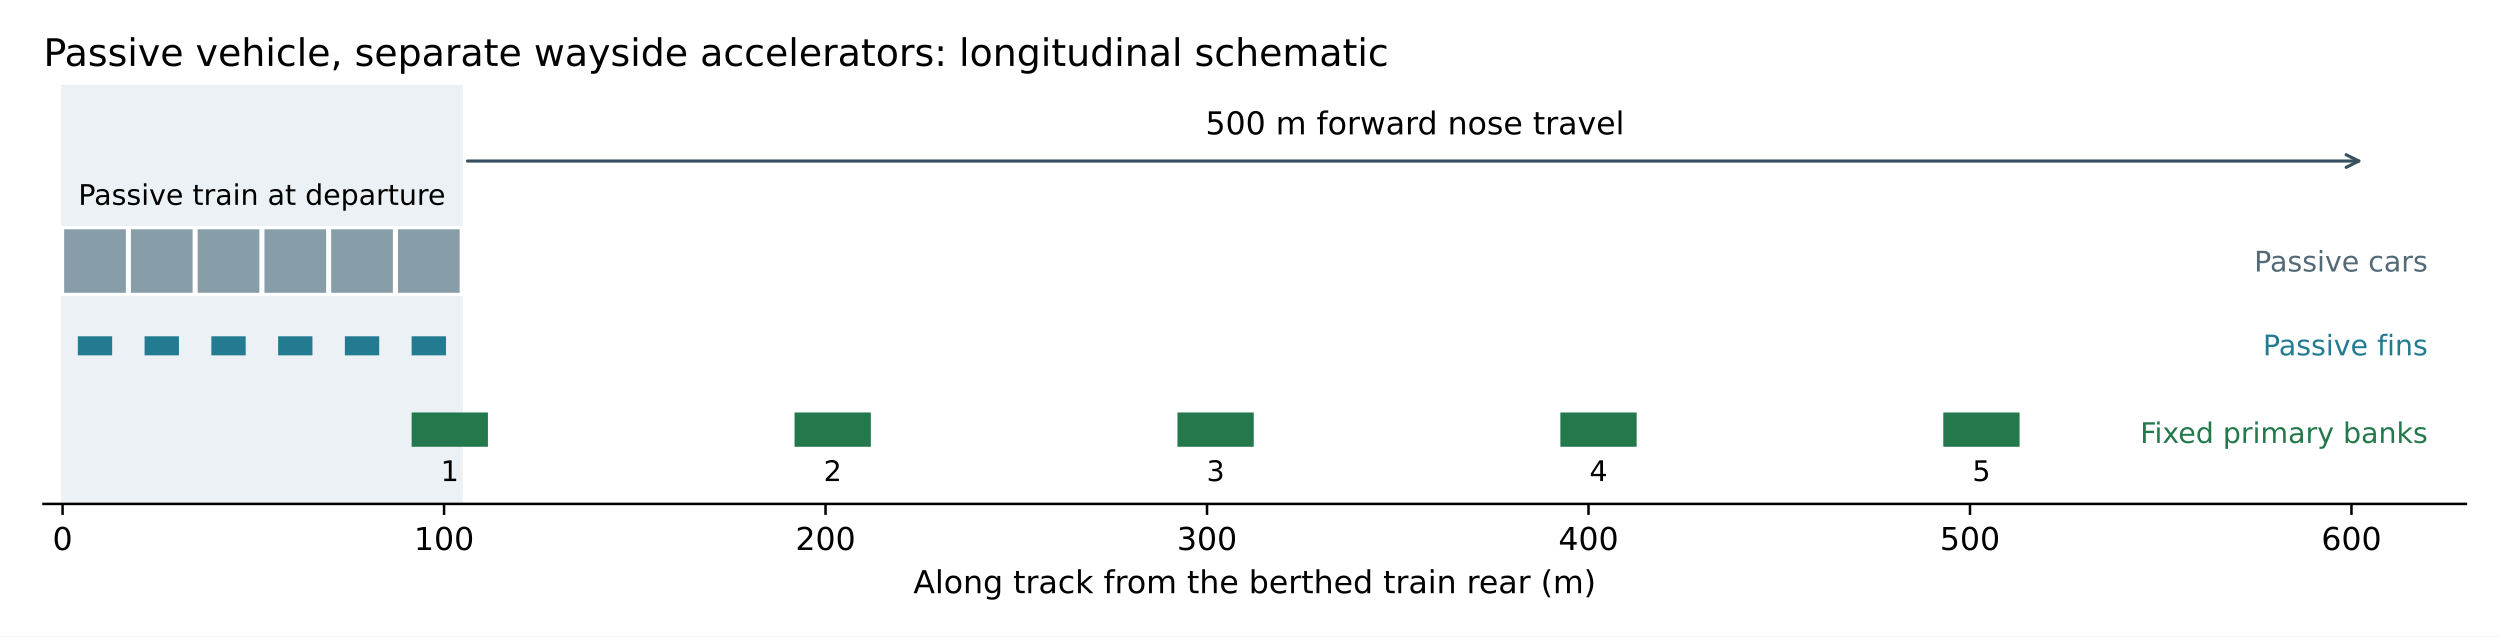
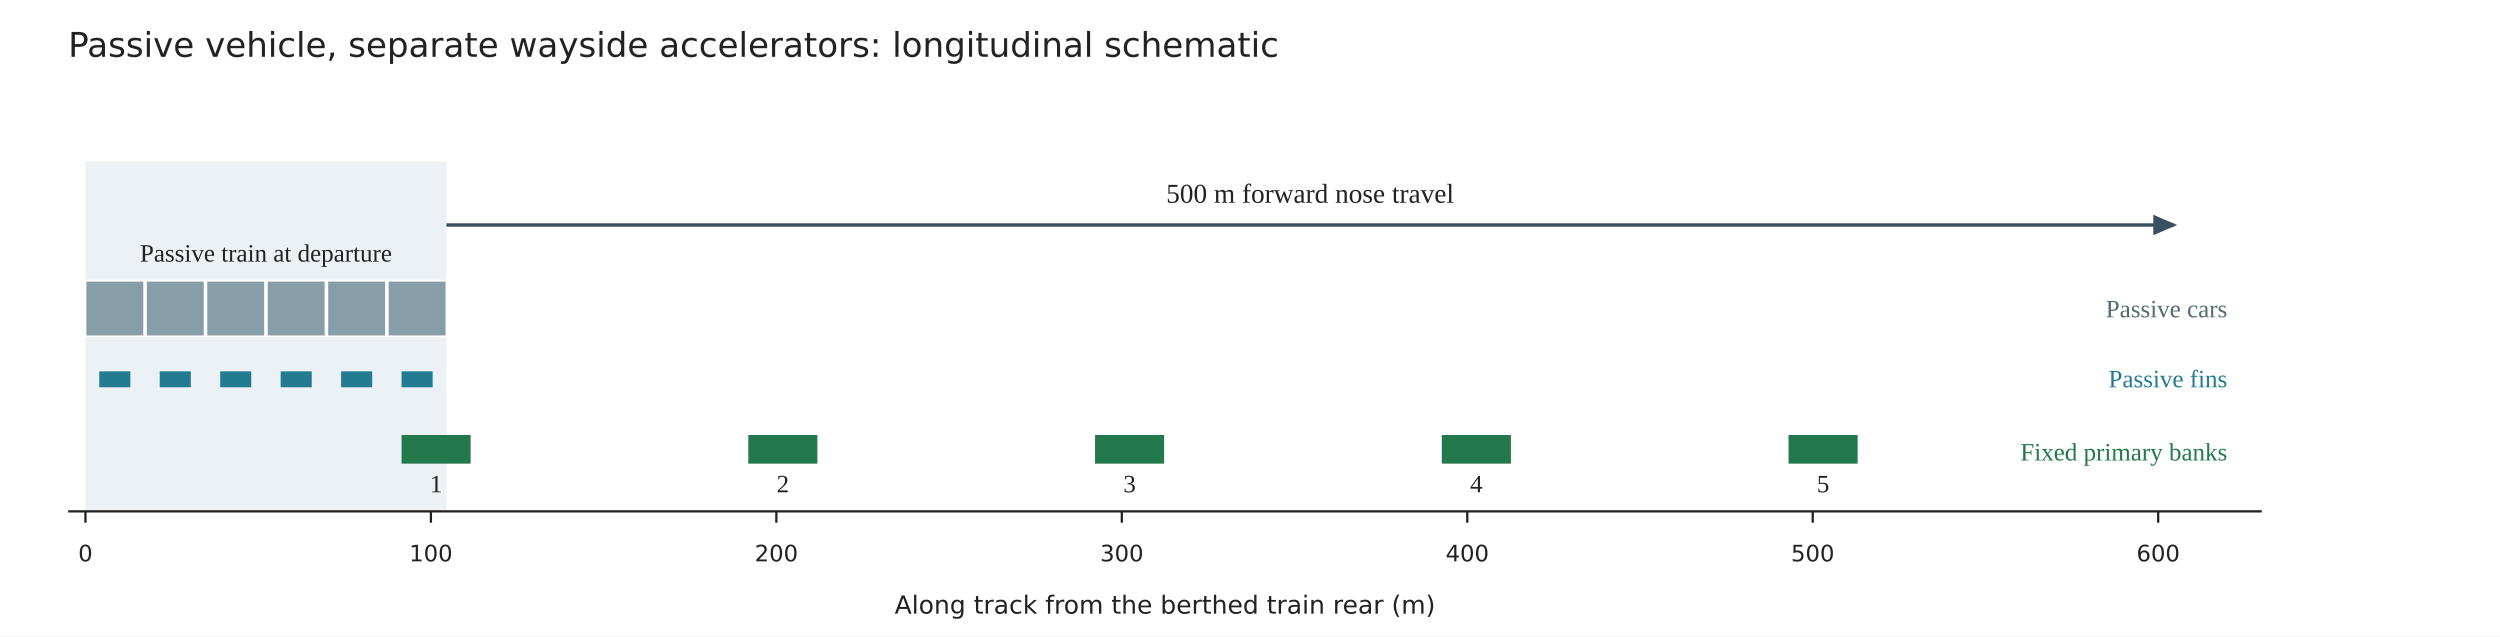
- <svg xmlns="http://www.w3.org/2000/svg" xmlns:xlink="http://www.w3.org/1999/xlink" width="792pt" height="201.6pt" viewBox="0 0 792 201.6" version="1.1">
+ <svg xmlns="http://www.w3.org/2000/svg" width="1100" height="280" viewBox="0 0 1100 280">
  <defs>
-     <style type="text/css">*{stroke-linejoin: round; stroke-linecap: butt}</style>
+     <marker id="travel-arrow" markerWidth="8" markerHeight="8" refX="6" refY="3" orient="auto">
+       <path d="M0,0 L0,6 L7,3 z" fill="#384f60" />
+     </marker>
  </defs>
-   <g id="figure_1">
-     <g id="patch_1">
-       <path d="M 0 201.6 L 792 201.6 L 792 0 L 0 0 z " style="fill: #ffffff" />
-     </g>
-     <g id="axes_1">
-       <g id="patch_2">
-         <path d="M 13.781 159.64 L 781.2 159.64 L 781.2 26.88 L 13.781 26.88 z " style="fill: #ffffff" />
-       </g>
-       <g id="patch_3">
-         <path d="M 19.824 159.64 L 146.116 159.64 L 146.116 26.88 L 19.824 26.88 z " clip-path="url(#p29d1fd58b5)" style="fill: #e6edf1; opacity: 0.8; stroke: #e6edf1; stroke-linejoin: miter" />
-       </g>
-       <g id="patch_4">
-         <path d="M 125.571 93.26 L 146.116 93.26 L 146.116 72.139 L 125.571 72.139 z " clip-path="url(#p29d1fd58b5)" style="fill: #879da7; stroke: #ffffff; stroke-linejoin: miter" />
-       </g>
-       <g id="patch_5">
-         <path d="M 130.405 112.571 L 141.282 112.571 L 141.282 106.536 L 130.405 106.536 z " clip-path="url(#p29d1fd58b5)" style="fill: #227b91" />
-       </g>
-       <g id="patch_6">
-         <path d="M 104.421 93.26 L 124.966 93.26 L 124.966 72.139 L 104.421 72.139 z " clip-path="url(#p29d1fd58b5)" style="fill: #879da7; stroke: #ffffff; stroke-linejoin: miter" />
-       </g>
-       <g id="patch_7">
-         <path d="M 109.255 112.571 L 120.132 112.571 L 120.132 106.536 L 109.255 106.536 z " clip-path="url(#p29d1fd58b5)" style="fill: #227b91" />
-       </g>
-       <g id="patch_8">
-         <path d="M 83.272 93.26 L 103.817 93.26 L 103.817 72.139 L 83.272 72.139 z " clip-path="url(#p29d1fd58b5)" style="fill: #879da7; stroke: #ffffff; stroke-linejoin: miter" />
-       </g>
-       <g id="patch_9">
-         <path d="M 88.106 112.571 L 98.983 112.571 L 98.983 106.536 L 88.106 106.536 z " clip-path="url(#p29d1fd58b5)" style="fill: #227b91" />
-       </g>
-       <g id="patch_10">
-         <path d="M 62.123 93.26 L 82.668 93.26 L 82.668 72.139 L 62.123 72.139 z " clip-path="url(#p29d1fd58b5)" style="fill: #879da7; stroke: #ffffff; stroke-linejoin: miter" />
-       </g>
-       <g id="patch_11">
-         <path d="M 66.957 112.571 L 77.834 112.571 L 77.834 106.536 L 66.957 106.536 z " clip-path="url(#p29d1fd58b5)" style="fill: #227b91" />
-       </g>
-       <g id="patch_12">
-         <path d="M 40.973 93.26 L 61.518 93.26 L 61.518 72.139 L 40.973 72.139 z " clip-path="url(#p29d1fd58b5)" style="fill: #879da7; stroke: #ffffff; stroke-linejoin: miter" />
-       </g>
-       <g id="patch_13">
-         <path d="M 45.807 112.571 L 56.684 112.571 L 56.684 106.536 L 45.807 106.536 z " clip-path="url(#p29d1fd58b5)" style="fill: #227b91" />
-       </g>
-       <g id="patch_14">
-         <path d="M 19.824 93.26 L 40.369 93.26 L 40.369 72.139 L 19.824 72.139 z " clip-path="url(#p29d1fd58b5)" style="fill: #879da7; stroke: #ffffff; stroke-linejoin: miter" />
-       </g>
-       <g id="patch_15">
-         <path d="M 24.658 112.571 L 35.535 112.571 L 35.535 106.536 L 24.658 106.536 z " clip-path="url(#p29d1fd58b5)" style="fill: #227b91" />
-       </g>
-       <g id="patch_16">
-         <path d="M 130.405 141.536 L 154.575 141.536 L 154.575 130.674 L 130.405 130.674 z " clip-path="url(#p29d1fd58b5)" style="fill: #23794b" />
-       </g>
-       <g id="patch_17">
-         <path d="M 251.711 141.536 L 275.882 141.536 L 275.882 130.674 L 251.711 130.674 z " clip-path="url(#p29d1fd58b5)" style="fill: #23794b" />
-       </g>
-       <g id="patch_18">
-         <path d="M 373.018 141.536 L 397.189 141.536 L 397.189 130.674 L 373.018 130.674 z " clip-path="url(#p29d1fd58b5)" style="fill: #23794b" />
-       </g>
-       <g id="patch_19">
-         <path d="M 494.324 141.536 L 518.495 141.536 L 518.495 130.674 L 494.324 130.674 z " clip-path="url(#p29d1fd58b5)" style="fill: #23794b" />
-       </g>
-       <g id="patch_20">
-         <path d="M 615.631 141.536 L 639.802 141.536 L 639.802 130.674 L 615.631 130.674 z " clip-path="url(#p29d1fd58b5)" style="fill: #23794b" />
-       </g>
-       <g id="matplotlib.axis_1">
-         <g id="xtick_1">
-           <g id="line2d_1">
-             <defs>
-               <path id="mddd6d49069" d="M 0 0 L 0 3.5 " style="stroke: #000000; stroke-width: 0.8" />
-             </defs>
-             <g>
-               <use xlink:href="#mddd6d49069" x="19.824" y="159.64" style="stroke: #000000; stroke-width: 0.8" />
-             </g>
-           </g>
-           <g id="text_1">
-             <g transform="translate(16.64276 174.2384) scale(0.1 -0.1)">
-               <defs>
-                 <path id="DejaVuSans-30" d="M 2034 4250 Q 1547 4250 1301 3770 Q 1056 3291 1056 2328 Q 1056 1369 1301 889 Q 1547 409 2034 409 Q 2525 409 2770 889 Q 3016 1369 3016 2328 Q 3016 3291 2770 3770 Q 2525 4250 2034 4250 z M 2034 4750 Q 2819 4750 3233 4129 Q 3647 3509 3647 2328 Q 3647 1150 3233 529 Q 2819 -91 2034 -91 Q 1250 -91 836 529 Q 422 1150 422 2328 Q 422 3509 836 4129 Q 1250 4750 2034 4750 z " transform="scale(0.015625)" />
-               </defs>
-               <use xlink:href="#DejaVuSans-30" />
-             </g>
-           </g>
-         </g>
-         <g id="xtick_2">
-           <g id="line2d_2">
-             <g>
-               <use xlink:href="#mddd6d49069" x="140.677" y="159.64" style="stroke: #000000; stroke-width: 0.8" />
-             </g>
-           </g>
-           <g id="text_2">
-             <g transform="translate(131.1336 174.2384) scale(0.1 -0.1)">
-               <defs>
-                 <path id="DejaVuSans-31" d="M 794 531 L 1825 531 L 1825 4091 L 703 3866 L 703 4441 L 1819 4666 L 2450 4666 L 2450 531 L 3481 531 L 3481 0 L 794 0 L 794 531 z " transform="scale(0.015625)" />
-               </defs>
-               <use xlink:href="#DejaVuSans-31" />
-               <use xlink:href="#DejaVuSans-30" transform="translate(63.62305 0)" />
-               <use xlink:href="#DejaVuSans-30" transform="translate(127.2461 0)" />
-             </g>
-           </g>
-         </g>
-         <g id="xtick_3">
-           <g id="line2d_3">
-             <g>
-               <use xlink:href="#mddd6d49069" x="261.531" y="159.64" style="stroke: #000000; stroke-width: 0.8" />
-             </g>
-           </g>
-           <g id="text_3">
-             <g transform="translate(251.9869 174.2384) scale(0.1 -0.1)">
-               <defs>
-                 <path id="DejaVuSans-32" d="M 1228 531 L 3431 531 L 3431 0 L 469 0 L 469 531 Q 828 903 1448 1529 Q 2069 2156 2228 2338 Q 2531 2678 2651 2914 Q 2772 3150 2772 3378 Q 2772 3750 2511 3984 Q 2250 4219 1831 4219 Q 1534 4219 1204 4116 Q 875 4013 500 3803 L 500 4441 Q 881 4594 1212 4672 Q 1544 4750 1819 4750 Q 2544 4750 2975 4387 Q 3406 4025 3406 3419 Q 3406 3131 3298 2873 Q 3191 2616 2906 2266 Q 2828 2175 2409 1742 Q 1991 1309 1228 531 z " transform="scale(0.015625)" />
-               </defs>
-               <use xlink:href="#DejaVuSans-32" />
-               <use xlink:href="#DejaVuSans-30" transform="translate(63.62305 0)" />
-               <use xlink:href="#DejaVuSans-30" transform="translate(127.2461 0)" />
-             </g>
-           </g>
-         </g>
-         <g id="xtick_4">
-           <g id="line2d_4">
-             <g>
-               <use xlink:href="#mddd6d49069" x="382.384" y="159.64" style="stroke: #000000; stroke-width: 0.8" />
-             </g>
-           </g>
-           <g id="text_4">
-             <g transform="translate(372.8403 174.2384) scale(0.1 -0.1)">
-               <defs>
-                 <path id="DejaVuSans-33" d="M 2597 2516 Q 3050 2419 3304 2112 Q 3559 1806 3559 1356 Q 3559 666 3084 287 Q 2609 -91 1734 -91 Q 1441 -91 1130 -33 Q 819 25 488 141 L 488 750 Q 750 597 1062 519 Q 1375 441 1716 441 Q 2309 441 2620 675 Q 2931 909 2931 1356 Q 2931 1769 2642 2001 Q 2353 2234 1838 2234 L 1294 2234 L 1294 2753 L 1863 2753 Q 2328 2753 2575 2939 Q 2822 3125 2822 3475 Q 2822 3834 2567 4026 Q 2313 4219 1838 4219 Q 1578 4219 1281 4162 Q 984 4106 628 3988 L 628 4550 Q 988 4650 1302 4700 Q 1616 4750 1894 4750 Q 2613 4750 3031 4423 Q 3450 4097 3450 3541 Q 3450 3153 3228 2886 Q 3006 2619 2597 2516 z " transform="scale(0.015625)" />
-               </defs>
-               <use xlink:href="#DejaVuSans-33" />
-               <use xlink:href="#DejaVuSans-30" transform="translate(63.62305 0)" />
-               <use xlink:href="#DejaVuSans-30" transform="translate(127.2461 0)" />
-             </g>
-           </g>
-         </g>
-         <g id="xtick_5">
-           <g id="line2d_5">
-             <g>
-               <use xlink:href="#mddd6d49069" x="503.237" y="159.64" style="stroke: #000000; stroke-width: 0.8" />
-             </g>
-           </g>
-           <g id="text_5">
-             <g transform="translate(493.6936 174.2384) scale(0.1 -0.1)">
-               <defs>
-                 <path id="DejaVuSans-34" d="M 2419 4116 L 825 1625 L 2419 1625 L 2419 4116 z M 2253 4666 L 3047 4666 L 3047 1625 L 3713 1625 L 3713 1100 L 3047 1100 L 3047 0 L 2419 0 L 2419 1100 L 313 1100 L 313 1709 L 2253 4666 z " transform="scale(0.015625)" />
-               </defs>
-               <use xlink:href="#DejaVuSans-34" />
-               <use xlink:href="#DejaVuSans-30" transform="translate(63.62305 0)" />
-               <use xlink:href="#DejaVuSans-30" transform="translate(127.2461 0)" />
-             </g>
-           </g>
-         </g>
-         <g id="xtick_6">
-           <g id="line2d_6">
-             <g>
-               <use xlink:href="#mddd6d49069" x="624.091" y="159.64" style="stroke: #000000; stroke-width: 0.8" />
-             </g>
-           </g>
-           <g id="text_6">
-             <g transform="translate(614.5469 174.2384) scale(0.1 -0.1)">
-               <defs>
-                 <path id="DejaVuSans-35" d="M 691 4666 L 3169 4666 L 3169 4134 L 1269 4134 L 1269 2991 Q 1406 3038 1543 3061 Q 1681 3084 1819 3084 Q 2600 3084 3056 2656 Q 3513 2228 3513 1497 Q 3513 744 3044 326 Q 2575 -91 1722 -91 Q 1428 -91 1123 -41 Q 819 9 494 109 L 494 744 Q 775 591 1075 516 Q 1375 441 1709 441 Q 2250 441 2565 725 Q 2881 1009 2881 1497 Q 2881 1984 2565 2268 Q 2250 2553 1709 2553 Q 1456 2553 1204 2497 Q 953 2441 691 2322 L 691 4666 z " transform="scale(0.015625)" />
-               </defs>
-               <use xlink:href="#DejaVuSans-35" />
-               <use xlink:href="#DejaVuSans-30" transform="translate(63.62305 0)" />
-               <use xlink:href="#DejaVuSans-30" transform="translate(127.2461 0)" />
-             </g>
-           </g>
-         </g>
-         <g id="xtick_7">
-           <g id="line2d_7">
-             <g>
-               <use xlink:href="#mddd6d49069" x="744.944" y="159.64" style="stroke: #000000; stroke-width: 0.8" />
-             </g>
-           </g>
-           <g id="text_7">
-             <g transform="translate(735.4003 174.2384) scale(0.1 -0.1)">
-               <defs>
-                 <path id="DejaVuSans-36" d="M 2113 2584 Q 1688 2584 1439 2293 Q 1191 2003 1191 1497 Q 1191 994 1439 701 Q 1688 409 2113 409 Q 2538 409 2786 701 Q 3034 994 3034 1497 Q 3034 2003 2786 2293 Q 2538 2584 2113 2584 z M 3366 4563 L 3366 3988 Q 3128 4100 2886 4159 Q 2644 4219 2406 4219 Q 1781 4219 1451 3797 Q 1122 3375 1075 2522 Q 1259 2794 1537 2939 Q 1816 3084 2150 3084 Q 2853 3084 3261 2657 Q 3669 2231 3669 1497 Q 3669 778 3244 343 Q 2819 -91 2113 -91 Q 1303 -91 875 529 Q 447 1150 447 2328 Q 447 3434 972 4092 Q 1497 4750 2381 4750 Q 2619 4750 2861 4703 Q 3103 4656 3366 4563 z " transform="scale(0.015625)" />
-               </defs>
-               <use xlink:href="#DejaVuSans-36" />
-               <use xlink:href="#DejaVuSans-30" transform="translate(63.62305 0)" />
-               <use xlink:href="#DejaVuSans-30" transform="translate(127.2461 0)" />
-             </g>
-           </g>
-         </g>
-         <g id="text_8">
-           <g transform="translate(289.3586 187.9166) scale(0.1 -0.1)">
-             <defs>
-               <path id="DejaVuSans-41" d="M 2188 4044 L 1331 1722 L 3047 1722 L 2188 4044 z M 1831 4666 L 2547 4666 L 4325 0 L 3669 0 L 3244 1197 L 1141 1197 L 716 0 L 50 0 L 1831 4666 z " transform="scale(0.015625)" />
-               <path id="DejaVuSans-6c" d="M 603 4863 L 1178 4863 L 1178 0 L 603 0 L 603 4863 z " transform="scale(0.015625)" />
-               <path id="DejaVuSans-6f" d="M 1959 3097 Q 1497 3097 1228 2736 Q 959 2375 959 1747 Q 959 1119 1226 758 Q 1494 397 1959 397 Q 2419 397 2687 759 Q 2956 1122 2956 1747 Q 2956 2369 2687 2733 Q 2419 3097 1959 3097 z M 1959 3584 Q 2709 3584 3137 3096 Q 3566 2609 3566 1747 Q 3566 888 3137 398 Q 2709 -91 1959 -91 Q 1206 -91 779 398 Q 353 888 353 1747 Q 353 2609 779 3096 Q 1206 3584 1959 3584 z " transform="scale(0.015625)" />
-               <path id="DejaVuSans-6e" d="M 3513 2113 L 3513 0 L 2938 0 L 2938 2094 Q 2938 2591 2744 2837 Q 2550 3084 2163 3084 Q 1697 3084 1428 2787 Q 1159 2491 1159 1978 L 1159 0 L 581 0 L 581 3500 L 1159 3500 L 1159 2956 Q 1366 3272 1645 3428 Q 1925 3584 2291 3584 Q 2894 3584 3203 3211 Q 3513 2838 3513 2113 z " transform="scale(0.015625)" />
-               <path id="DejaVuSans-67" d="M 2906 1791 Q 2906 2416 2648 2759 Q 2391 3103 1925 3103 Q 1463 3103 1205 2759 Q 947 2416 947 1791 Q 947 1169 1205 825 Q 1463 481 1925 481 Q 2391 481 2648 825 Q 2906 1169 2906 1791 z M 3481 434 Q 3481 -459 3084 -895 Q 2688 -1331 1869 -1331 Q 1566 -1331 1297 -1286 Q 1028 -1241 775 -1147 L 775 -588 Q 1028 -725 1275 -790 Q 1522 -856 1778 -856 Q 2344 -856 2625 -561 Q 2906 -266 2906 331 L 2906 616 Q 2728 306 2450 153 Q 2172 0 1784 0 Q 1141 0 747 490 Q 353 981 353 1791 Q 353 2603 747 3093 Q 1141 3584 1784 3584 Q 2172 3584 2450 3431 Q 2728 3278 2906 2969 L 2906 3500 L 3481 3500 L 3481 434 z " transform="scale(0.015625)" />
-               <path id="DejaVuSans-20" transform="scale(0.015625)" />
-               <path id="DejaVuSans-74" d="M 1172 4494 L 1172 3500 L 2356 3500 L 2356 3053 L 1172 3053 L 1172 1153 Q 1172 725 1289 603 Q 1406 481 1766 481 L 2356 481 L 2356 0 L 1766 0 Q 1100 0 847 248 Q 594 497 594 1153 L 594 3053 L 172 3053 L 172 3500 L 594 3500 L 594 4494 L 1172 4494 z " transform="scale(0.015625)" />
-               <path id="DejaVuSans-72" d="M 2631 2963 Q 2534 3019 2420 3045 Q 2306 3072 2169 3072 Q 1681 3072 1420 2755 Q 1159 2438 1159 1844 L 1159 0 L 581 0 L 581 3500 L 1159 3500 L 1159 2956 Q 1341 3275 1631 3429 Q 1922 3584 2338 3584 Q 2397 3584 2469 3576 Q 2541 3569 2628 3553 L 2631 2963 z " transform="scale(0.015625)" />
-               <path id="DejaVuSans-61" d="M 2194 1759 Q 1497 1759 1228 1600 Q 959 1441 959 1056 Q 959 750 1161 570 Q 1363 391 1709 391 Q 2188 391 2477 730 Q 2766 1069 2766 1631 L 2766 1759 L 2194 1759 z M 3341 1997 L 3341 0 L 2766 0 L 2766 531 Q 2569 213 2275 61 Q 1981 -91 1556 -91 Q 1019 -91 701 211 Q 384 513 384 1019 Q 384 1609 779 1909 Q 1175 2209 1959 2209 L 2766 2209 L 2766 2266 Q 2766 2663 2505 2880 Q 2244 3097 1772 3097 Q 1472 3097 1187 3025 Q 903 2953 641 2809 L 641 3341 Q 956 3463 1253 3523 Q 1550 3584 1831 3584 Q 2591 3584 2966 3190 Q 3341 2797 3341 1997 z " transform="scale(0.015625)" />
-               <path id="DejaVuSans-63" d="M 3122 3366 L 3122 2828 Q 2878 2963 2633 3030 Q 2388 3097 2138 3097 Q 1578 3097 1268 2742 Q 959 2388 959 1747 Q 959 1106 1268 751 Q 1578 397 2138 397 Q 2388 397 2633 464 Q 2878 531 3122 666 L 3122 134 Q 2881 22 2623 -34 Q 2366 -91 2075 -91 Q 1284 -91 818 406 Q 353 903 353 1747 Q 353 2603 823 3093 Q 1294 3584 2113 3584 Q 2378 3584 2631 3529 Q 2884 3475 3122 3366 z " transform="scale(0.015625)" />
-               <path id="DejaVuSans-6b" d="M 581 4863 L 1159 4863 L 1159 1991 L 2875 3500 L 3609 3500 L 1753 1863 L 3688 0 L 2938 0 L 1159 1709 L 1159 0 L 581 0 L 581 4863 z " transform="scale(0.015625)" />
-               <path id="DejaVuSans-66" d="M 2375 4863 L 2375 4384 L 1825 4384 Q 1516 4384 1395 4259 Q 1275 4134 1275 3809 L 1275 3500 L 2222 3500 L 2222 3053 L 1275 3053 L 1275 0 L 697 0 L 697 3053 L 147 3053 L 147 3500 L 697 3500 L 697 3744 Q 697 4328 969 4595 Q 1241 4863 1831 4863 L 2375 4863 z " transform="scale(0.015625)" />
-               <path id="DejaVuSans-6d" d="M 3328 2828 Q 3544 3216 3844 3400 Q 4144 3584 4550 3584 Q 5097 3584 5394 3201 Q 5691 2819 5691 2113 L 5691 0 L 5113 0 L 5113 2094 Q 5113 2597 4934 2840 Q 4756 3084 4391 3084 Q 3944 3084 3684 2787 Q 3425 2491 3425 1978 L 3425 0 L 2847 0 L 2847 2094 Q 2847 2600 2669 2842 Q 2491 3084 2119 3084 Q 1678 3084 1418 2786 Q 1159 2488 1159 1978 L 1159 0 L 581 0 L 581 3500 L 1159 3500 L 1159 2956 Q 1356 3278 1631 3431 Q 1906 3584 2284 3584 Q 2666 3584 2933 3390 Q 3200 3197 3328 2828 z " transform="scale(0.015625)" />
-               <path id="DejaVuSans-68" d="M 3513 2113 L 3513 0 L 2938 0 L 2938 2094 Q 2938 2591 2744 2837 Q 2550 3084 2163 3084 Q 1697 3084 1428 2787 Q 1159 2491 1159 1978 L 1159 0 L 581 0 L 581 4863 L 1159 4863 L 1159 2956 Q 1366 3272 1645 3428 Q 1925 3584 2291 3584 Q 2894 3584 3203 3211 Q 3513 2838 3513 2113 z " transform="scale(0.015625)" />
-               <path id="DejaVuSans-65" d="M 3597 1894 L 3597 1613 L 953 1613 Q 991 1019 1311 708 Q 1631 397 2203 397 Q 2534 397 2845 478 Q 3156 559 3463 722 L 3463 178 Q 3153 47 2828 -22 Q 2503 -91 2169 -91 Q 1331 -91 842 396 Q 353 884 353 1716 Q 353 2575 817 3079 Q 1281 3584 2069 3584 Q 2775 3584 3186 3129 Q 3597 2675 3597 1894 z M 3022 2063 Q 3016 2534 2758 2815 Q 2500 3097 2075 3097 Q 1594 3097 1305 2825 Q 1016 2553 972 2059 L 3022 2063 z " transform="scale(0.015625)" />
-               <path id="DejaVuSans-62" d="M 3116 1747 Q 3116 2381 2855 2742 Q 2594 3103 2138 3103 Q 1681 3103 1420 2742 Q 1159 2381 1159 1747 Q 1159 1113 1420 752 Q 1681 391 2138 391 Q 2594 391 2855 752 Q 3116 1113 3116 1747 z M 1159 2969 Q 1341 3281 1617 3432 Q 1894 3584 2278 3584 Q 2916 3584 3314 3078 Q 3713 2572 3713 1747 Q 3713 922 3314 415 Q 2916 -91 2278 -91 Q 1894 -91 1617 61 Q 1341 213 1159 525 L 1159 0 L 581 0 L 581 4863 L 1159 4863 L 1159 2969 z " transform="scale(0.015625)" />
-               <path id="DejaVuSans-64" d="M 2906 2969 L 2906 4863 L 3481 4863 L 3481 0 L 2906 0 L 2906 525 Q 2725 213 2448 61 Q 2172 -91 1784 -91 Q 1150 -91 751 415 Q 353 922 353 1747 Q 353 2572 751 3078 Q 1150 3584 1784 3584 Q 2172 3584 2448 3432 Q 2725 3281 2906 2969 z M 947 1747 Q 947 1113 1208 752 Q 1469 391 1925 391 Q 2381 391 2643 752 Q 2906 1113 2906 1747 Q 2906 2381 2643 2742 Q 2381 3103 1925 3103 Q 1469 3103 1208 2742 Q 947 2381 947 1747 z " transform="scale(0.015625)" />
-               <path id="DejaVuSans-69" d="M 603 3500 L 1178 3500 L 1178 0 L 603 0 L 603 3500 z M 603 4863 L 1178 4863 L 1178 4134 L 603 4134 L 603 4863 z " transform="scale(0.015625)" />
-               <path id="DejaVuSans-28" d="M 1984 4856 Q 1566 4138 1362 3434 Q 1159 2731 1159 2009 Q 1159 1288 1364 580 Q 1569 -128 1984 -844 L 1484 -844 Q 1016 -109 783 600 Q 550 1309 550 2009 Q 550 2706 781 3412 Q 1013 4119 1484 4856 L 1984 4856 z " transform="scale(0.015625)" />
-               <path id="DejaVuSans-29" d="M 513 4856 L 1013 4856 Q 1481 4119 1714 3412 Q 1947 2706 1947 2009 Q 1947 1309 1714 600 Q 1481 -109 1013 -844 L 513 -844 Q 928 -128 1133 580 Q 1338 1288 1338 2009 Q 1338 2731 1133 3434 Q 928 4138 513 4856 z " transform="scale(0.015625)" />
-             </defs>
-             <use xlink:href="#DejaVuSans-41" />
-             <use xlink:href="#DejaVuSans-6c" transform="translate(68.4082 0)" />
-             <use xlink:href="#DejaVuSans-6f" transform="translate(96.19141 0)" />
-             <use xlink:href="#DejaVuSans-6e" transform="translate(157.373 0)" />
-             <use xlink:href="#DejaVuSans-67" transform="translate(220.752 0)" />
-             <use xlink:href="#DejaVuSans-20" transform="translate(284.2285 0)" />
-             <use xlink:href="#DejaVuSans-74" transform="translate(316.0156 0)" />
-             <use xlink:href="#DejaVuSans-72" transform="translate(355.2246 0)" />
-             <use xlink:href="#DejaVuSans-61" transform="translate(396.3379 0)" />
-             <use xlink:href="#DejaVuSans-63" transform="translate(457.6172 0)" />
-             <use xlink:href="#DejaVuSans-6b" transform="translate(512.5977 0)" />
-             <use xlink:href="#DejaVuSans-20" transform="translate(570.5078 0)" />
-             <use xlink:href="#DejaVuSans-66" transform="translate(602.2949 0)" />
-             <use xlink:href="#DejaVuSans-72" transform="translate(637.5 0)" />
-             <use xlink:href="#DejaVuSans-6f" transform="translate(676.3633 0)" />
-             <use xlink:href="#DejaVuSans-6d" transform="translate(737.5449 0)" />
-             <use xlink:href="#DejaVuSans-20" transform="translate(834.957 0)" />
-             <use xlink:href="#DejaVuSans-74" transform="translate(866.7441 0)" />
-             <use xlink:href="#DejaVuSans-68" transform="translate(905.9531 0)" />
-             <use xlink:href="#DejaVuSans-65" transform="translate(969.332 0)" />
-             <use xlink:href="#DejaVuSans-20" transform="translate(1030.855 0)" />
-             <use xlink:href="#DejaVuSans-62" transform="translate(1062.643 0)" />
-             <use xlink:href="#DejaVuSans-65" transform="translate(1126.119 0)" />
-             <use xlink:href="#DejaVuSans-72" transform="translate(1187.643 0)" />
-             <use xlink:href="#DejaVuSans-74" transform="translate(1228.756 0)" />
-             <use xlink:href="#DejaVuSans-68" transform="translate(1267.965 0)" />
-             <use xlink:href="#DejaVuSans-65" transform="translate(1331.344 0)" />
-             <use xlink:href="#DejaVuSans-64" transform="translate(1392.867 0)" />
-             <use xlink:href="#DejaVuSans-20" transform="translate(1456.344 0)" />
-             <use xlink:href="#DejaVuSans-74" transform="translate(1488.131 0)" />
-             <use xlink:href="#DejaVuSans-72" transform="translate(1527.34 0)" />
-             <use xlink:href="#DejaVuSans-61" transform="translate(1568.453 0)" />
-             <use xlink:href="#DejaVuSans-69" transform="translate(1629.732 0)" />
-             <use xlink:href="#DejaVuSans-6e" transform="translate(1657.516 0)" />
-             <use xlink:href="#DejaVuSans-20" transform="translate(1720.895 0)" />
-             <use xlink:href="#DejaVuSans-72" transform="translate(1752.682 0)" />
-             <use xlink:href="#DejaVuSans-65" transform="translate(1791.545 0)" />
-             <use xlink:href="#DejaVuSans-61" transform="translate(1853.068 0)" />
-             <use xlink:href="#DejaVuSans-72" transform="translate(1914.348 0)" />
-             <use xlink:href="#DejaVuSans-20" transform="translate(1955.461 0)" />
-             <use xlink:href="#DejaVuSans-28" transform="translate(1987.248 0)" />
-             <use xlink:href="#DejaVuSans-6d" transform="translate(2026.262 0)" />
-             <use xlink:href="#DejaVuSans-29" transform="translate(2123.674 0)" />
-           </g>
-         </g>
-       </g>
-       <g id="matplotlib.axis_2" />
-       <g id="patch_21">
-         <path d="M 13.781 159.64 L 781.2 159.64 " style="fill: none; stroke: #000000; stroke-width: 0.8; stroke-linejoin: miter; stroke-linecap: square" />
-       </g>
-       <g id="text_9">
-         <g transform="translate(139.627 152.3985) scale(0.09 -0.09)">
-           <use xlink:href="#DejaVuSans-31" />
-         </g>
-       </g>
-       <g id="text_10">
-         <g transform="translate(260.9335 152.3985) scale(0.09 -0.09)">
-           <use xlink:href="#DejaVuSans-32" />
-         </g>
-       </g>
-       <g id="text_11">
-         <g transform="translate(382.2401 152.3985) scale(0.09 -0.09)">
-           <use xlink:href="#DejaVuSans-33" />
-         </g>
-       </g>
-       <g id="text_12">
-         <g transform="translate(503.5466 152.3985) scale(0.09 -0.09)">
-           <use xlink:href="#DejaVuSans-34" />
-         </g>
-       </g>
-       <g id="text_13">
-         <g transform="translate(624.8531 152.3985) scale(0.09 -0.09)">
-           <use xlink:href="#DejaVuSans-35" />
-         </g>
-       </g>
-       <g id="text_14">
-         <g transform="translate(24.82073 64.89764) scale(0.09 -0.09)">
-           <defs>
-             <path id="DejaVuSans-50" d="M 1259 4147 L 1259 2394 L 2053 2394 Q 2494 2394 2734 2622 Q 2975 2850 2975 3272 Q 2975 3691 2734 3919 Q 2494 4147 2053 4147 L 1259 4147 z M 628 4666 L 2053 4666 Q 2838 4666 3239 4311 Q 3641 3956 3641 3272 Q 3641 2581 3239 2228 Q 2838 1875 2053 1875 L 1259 1875 L 1259 0 L 628 0 L 628 4666 z " transform="scale(0.015625)" />
-             <path id="DejaVuSans-73" d="M 2834 3397 L 2834 2853 Q 2591 2978 2328 3040 Q 2066 3103 1784 3103 Q 1356 3103 1142 2972 Q 928 2841 928 2578 Q 928 2378 1081 2264 Q 1234 2150 1697 2047 L 1894 2003 Q 2506 1872 2764 1633 Q 3022 1394 3022 966 Q 3022 478 2636 193 Q 2250 -91 1575 -91 Q 1294 -91 989 -36 Q 684 19 347 128 L 347 722 Q 666 556 975 473 Q 1284 391 1588 391 Q 1994 391 2212 530 Q 2431 669 2431 922 Q 2431 1156 2273 1281 Q 2116 1406 1581 1522 L 1381 1569 Q 847 1681 609 1914 Q 372 2147 372 2553 Q 372 3047 722 3315 Q 1072 3584 1716 3584 Q 2034 3584 2315 3537 Q 2597 3491 2834 3397 z " transform="scale(0.015625)" />
-             <path id="DejaVuSans-76" d="M 191 3500 L 800 3500 L 1894 563 L 2988 3500 L 3597 3500 L 2284 0 L 1503 0 L 191 3500 z " transform="scale(0.015625)" />
-             <path id="DejaVuSans-70" d="M 1159 525 L 1159 -1331 L 581 -1331 L 581 3500 L 1159 3500 L 1159 2969 Q 1341 3281 1617 3432 Q 1894 3584 2278 3584 Q 2916 3584 3314 3078 Q 3713 2572 3713 1747 Q 3713 922 3314 415 Q 2916 -91 2278 -91 Q 1894 -91 1617 61 Q 1341 213 1159 525 z M 3116 1747 Q 3116 2381 2855 2742 Q 2594 3103 2138 3103 Q 1681 3103 1420 2742 Q 1159 2381 1159 1747 Q 1159 1113 1420 752 Q 1681 391 2138 391 Q 2594 391 2855 752 Q 3116 1113 3116 1747 z " transform="scale(0.015625)" />
-             <path id="DejaVuSans-75" d="M 544 1381 L 544 3500 L 1119 3500 L 1119 1403 Q 1119 906 1312 657 Q 1506 409 1894 409 Q 2359 409 2629 706 Q 2900 1003 2900 1516 L 2900 3500 L 3475 3500 L 3475 0 L 2900 0 L 2900 538 Q 2691 219 2414 64 Q 2138 -91 1772 -91 Q 1169 -91 856 284 Q 544 659 544 1381 z M 1991 3584 L 1991 3584 z " transform="scale(0.015625)" />
-           </defs>
-           <use xlink:href="#DejaVuSans-50" />
-           <use xlink:href="#DejaVuSans-61" transform="translate(55.80273 0)" />
-           <use xlink:href="#DejaVuSans-73" transform="translate(117.082 0)" />
-           <use xlink:href="#DejaVuSans-73" transform="translate(169.1816 0)" />
-           <use xlink:href="#DejaVuSans-69" transform="translate(221.2812 0)" />
-           <use xlink:href="#DejaVuSans-76" transform="translate(249.0645 0)" />
-           <use xlink:href="#DejaVuSans-65" transform="translate(308.2441 0)" />
-           <use xlink:href="#DejaVuSans-20" transform="translate(369.7676 0)" />
-           <use xlink:href="#DejaVuSans-74" transform="translate(401.5547 0)" />
-           <use xlink:href="#DejaVuSans-72" transform="translate(440.7637 0)" />
-           <use xlink:href="#DejaVuSans-61" transform="translate(481.877 0)" />
-           <use xlink:href="#DejaVuSans-69" transform="translate(543.1562 0)" />
-           <use xlink:href="#DejaVuSans-6e" transform="translate(570.9395 0)" />
-           <use xlink:href="#DejaVuSans-20" transform="translate(634.3184 0)" />
-           <use xlink:href="#DejaVuSans-61" transform="translate(666.1055 0)" />
-           <use xlink:href="#DejaVuSans-74" transform="translate(727.3848 0)" />
-           <use xlink:href="#DejaVuSans-20" transform="translate(766.5938 0)" />
-           <use xlink:href="#DejaVuSans-64" transform="translate(798.3809 0)" />
-           <use xlink:href="#DejaVuSans-65" transform="translate(861.8574 0)" />
-           <use xlink:href="#DejaVuSans-70" transform="translate(923.3809 0)" />
-           <use xlink:href="#DejaVuSans-61" transform="translate(986.8574 0)" />
-           <use xlink:href="#DejaVuSans-72" transform="translate(1048.137 0)" />
-           <use xlink:href="#DejaVuSans-74" transform="translate(1089.25 0)" />
-           <use xlink:href="#DejaVuSans-75" transform="translate(1128.459 0)" />
-           <use xlink:href="#DejaVuSans-72" transform="translate(1191.838 0)" />
-           <use xlink:href="#DejaVuSans-65" transform="translate(1230.701 0)" />
-         </g>
-       </g>
-       <g id="patch_22">
-         <path d="M 148.112 51.018 Q 448.248 51.018 747.266 51.018 " style="fill: none; stroke: #384f60; stroke-linecap: round" />
-         <path d="M 743.266 49.018 L 747.266 51.018 L 743.266 53.018 " style="fill: none; stroke: #384f60; stroke-linecap: round" />
-       </g>
-       <g id="text_15">
-         <g transform="translate(381.8944 42.56982) scale(0.1 -0.1)">
-           <defs>
-             <path id="DejaVuSans-77" d="M 269 3500 L 844 3500 L 1563 769 L 2278 3500 L 2956 3500 L 3675 769 L 4391 3500 L 4966 3500 L 4050 0 L 3372 0 L 2619 2869 L 1863 0 L 1184 0 L 269 3500 z " transform="scale(0.015625)" />
-           </defs>
-           <use xlink:href="#DejaVuSans-35" />
-           <use xlink:href="#DejaVuSans-30" transform="translate(63.62305 0)" />
-           <use xlink:href="#DejaVuSans-30" transform="translate(127.2461 0)" />
-           <use xlink:href="#DejaVuSans-20" transform="translate(190.8691 0)" />
-           <use xlink:href="#DejaVuSans-6d" transform="translate(222.6562 0)" />
-           <use xlink:href="#DejaVuSans-20" transform="translate(320.0684 0)" />
-           <use xlink:href="#DejaVuSans-66" transform="translate(351.8555 0)" />
-           <use xlink:href="#DejaVuSans-6f" transform="translate(387.0605 0)" />
-           <use xlink:href="#DejaVuSans-72" transform="translate(448.2422 0)" />
-           <use xlink:href="#DejaVuSans-77" transform="translate(489.3555 0)" />
-           <use xlink:href="#DejaVuSans-61" transform="translate(571.1426 0)" />
-           <use xlink:href="#DejaVuSans-72" transform="translate(632.4219 0)" />
-           <use xlink:href="#DejaVuSans-64" transform="translate(671.7852 0)" />
-           <use xlink:href="#DejaVuSans-20" transform="translate(735.2617 0)" />
-           <use xlink:href="#DejaVuSans-6e" transform="translate(767.0488 0)" />
-           <use xlink:href="#DejaVuSans-6f" transform="translate(830.4277 0)" />
-           <use xlink:href="#DejaVuSans-73" transform="translate(891.6094 0)" />
-           <use xlink:href="#DejaVuSans-65" transform="translate(943.709 0)" />
-           <use xlink:href="#DejaVuSans-20" transform="translate(1005.232 0)" />
-           <use xlink:href="#DejaVuSans-74" transform="translate(1037.02 0)" />
-           <use xlink:href="#DejaVuSans-72" transform="translate(1076.229 0)" />
-           <use xlink:href="#DejaVuSans-61" transform="translate(1117.342 0)" />
-           <use xlink:href="#DejaVuSans-76" transform="translate(1178.621 0)" />
-           <use xlink:href="#DejaVuSans-65" transform="translate(1237.801 0)" />
-           <use xlink:href="#DejaVuSans-6c" transform="translate(1299.324 0)" />
-         </g>
-       </g>
-       <g id="text_16">
-         <g style="fill: #536a76" transform="translate(714.1233 86.01855) scale(0.09 -0.09)">
-           <use xlink:href="#DejaVuSans-50" />
-           <use xlink:href="#DejaVuSans-61" transform="translate(55.80273 0)" />
-           <use xlink:href="#DejaVuSans-73" transform="translate(117.082 0)" />
-           <use xlink:href="#DejaVuSans-73" transform="translate(169.1816 0)" />
-           <use xlink:href="#DejaVuSans-69" transform="translate(221.2812 0)" />
-           <use xlink:href="#DejaVuSans-76" transform="translate(249.0645 0)" />
-           <use xlink:href="#DejaVuSans-65" transform="translate(308.2441 0)" />
-           <use xlink:href="#DejaVuSans-20" transform="translate(369.7676 0)" />
-           <use xlink:href="#DejaVuSans-63" transform="translate(401.5547 0)" />
-           <use xlink:href="#DejaVuSans-61" transform="translate(456.5352 0)" />
-           <use xlink:href="#DejaVuSans-72" transform="translate(517.8145 0)" />
-           <use xlink:href="#DejaVuSans-73" transform="translate(558.9277 0)" />
-         </g>
-       </g>
-       <g id="text_17">
-         <g style="fill: #227b91" transform="translate(716.9147 112.5705) scale(0.09 -0.09)">
-           <use xlink:href="#DejaVuSans-50" />
-           <use xlink:href="#DejaVuSans-61" transform="translate(55.80273 0)" />
-           <use xlink:href="#DejaVuSans-73" transform="translate(117.082 0)" />
-           <use xlink:href="#DejaVuSans-73" transform="translate(169.1816 0)" />
-           <use xlink:href="#DejaVuSans-69" transform="translate(221.2812 0)" />
-           <use xlink:href="#DejaVuSans-76" transform="translate(249.0645 0)" />
-           <use xlink:href="#DejaVuSans-65" transform="translate(308.2441 0)" />
-           <use xlink:href="#DejaVuSans-20" transform="translate(369.7676 0)" />
-           <use xlink:href="#DejaVuSans-66" transform="translate(401.5547 0)" />
-           <use xlink:href="#DejaVuSans-69" transform="translate(436.7598 0)" />
-           <use xlink:href="#DejaVuSans-6e" transform="translate(464.543 0)" />
-           <use xlink:href="#DejaVuSans-73" transform="translate(527.9219 0)" />
-         </g>
-       </g>
-       <g id="text_18">
-         <g style="fill: #23794b" transform="translate(678.0178 140.3295) scale(0.09 -0.09)">
-           <defs>
-             <path id="DejaVuSans-46" d="M 628 4666 L 3309 4666 L 3309 4134 L 1259 4134 L 1259 2759 L 3109 2759 L 3109 2228 L 1259 2228 L 1259 0 L 628 0 L 628 4666 z " transform="scale(0.015625)" />
-             <path id="DejaVuSans-78" d="M 3513 3500 L 2247 1797 L 3578 0 L 2900 0 L 1881 1375 L 863 0 L 184 0 L 1544 1831 L 300 3500 L 978 3500 L 1906 2253 L 2834 3500 L 3513 3500 z " transform="scale(0.015625)" />
-             <path id="DejaVuSans-79" d="M 2059 -325 Q 1816 -950 1584 -1140 Q 1353 -1331 966 -1331 L 506 -1331 L 506 -850 L 844 -850 Q 1081 -850 1212 -737 Q 1344 -625 1503 -206 L 1606 56 L 191 3500 L 800 3500 L 1894 763 L 2988 3500 L 3597 3500 L 2059 -325 z " transform="scale(0.015625)" />
-           </defs>
-           <use xlink:href="#DejaVuSans-46" />
-           <use xlink:href="#DejaVuSans-69" transform="translate(50.26953 0)" />
-           <use xlink:href="#DejaVuSans-78" transform="translate(78.05273 0)" />
-           <use xlink:href="#DejaVuSans-65" transform="translate(134.1074 0)" />
-           <use xlink:href="#DejaVuSans-64" transform="translate(195.6309 0)" />
-           <use xlink:href="#DejaVuSans-20" transform="translate(259.1074 0)" />
-           <use xlink:href="#DejaVuSans-70" transform="translate(290.8945 0)" />
-           <use xlink:href="#DejaVuSans-72" transform="translate(354.3711 0)" />
-           <use xlink:href="#DejaVuSans-69" transform="translate(395.4844 0)" />
-           <use xlink:href="#DejaVuSans-6d" transform="translate(423.2676 0)" />
-           <use xlink:href="#DejaVuSans-61" transform="translate(520.6797 0)" />
-           <use xlink:href="#DejaVuSans-72" transform="translate(581.959 0)" />
-           <use xlink:href="#DejaVuSans-79" transform="translate(623.0723 0)" />
-           <use xlink:href="#DejaVuSans-20" transform="translate(682.252 0)" />
-           <use xlink:href="#DejaVuSans-62" transform="translate(714.0391 0)" />
-           <use xlink:href="#DejaVuSans-61" transform="translate(777.5156 0)" />
-           <use xlink:href="#DejaVuSans-6e" transform="translate(838.7949 0)" />
-           <use xlink:href="#DejaVuSans-6b" transform="translate(902.1738 0)" />
-           <use xlink:href="#DejaVuSans-73" transform="translate(960.084 0)" />
-         </g>
-       </g>
-       <g id="text_19">
-         <g transform="translate(13.78134 20.88) scale(0.12 -0.12)">
-           <defs>
-             <path id="DejaVuSans-2c" d="M 750 794 L 1409 794 L 1409 256 L 897 -744 L 494 -744 L 750 256 L 750 794 z " transform="scale(0.015625)" />
-             <path id="DejaVuSans-3a" d="M 750 794 L 1409 794 L 1409 0 L 750 0 L 750 794 z M 750 3309 L 1409 3309 L 1409 2516 L 750 2516 L 750 3309 z " transform="scale(0.015625)" />
-           </defs>
-           <use xlink:href="#DejaVuSans-50" />
-           <use xlink:href="#DejaVuSans-61" transform="translate(55.80273 0)" />
-           <use xlink:href="#DejaVuSans-73" transform="translate(117.082 0)" />
-           <use xlink:href="#DejaVuSans-73" transform="translate(169.1816 0)" />
-           <use xlink:href="#DejaVuSans-69" transform="translate(221.2812 0)" />
-           <use xlink:href="#DejaVuSans-76" transform="translate(249.0645 0)" />
-           <use xlink:href="#DejaVuSans-65" transform="translate(308.2441 0)" />
-           <use xlink:href="#DejaVuSans-20" transform="translate(369.7676 0)" />
-           <use xlink:href="#DejaVuSans-76" transform="translate(401.5547 0)" />
-           <use xlink:href="#DejaVuSans-65" transform="translate(460.7344 0)" />
-           <use xlink:href="#DejaVuSans-68" transform="translate(522.2578 0)" />
-           <use xlink:href="#DejaVuSans-69" transform="translate(585.6367 0)" />
-           <use xlink:href="#DejaVuSans-63" transform="translate(613.4199 0)" />
-           <use xlink:href="#DejaVuSans-6c" transform="translate(668.4004 0)" />
-           <use xlink:href="#DejaVuSans-65" transform="translate(696.1836 0)" />
-           <use xlink:href="#DejaVuSans-2c" transform="translate(757.707 0)" />
-           <use xlink:href="#DejaVuSans-20" transform="translate(789.4941 0)" />
-           <use xlink:href="#DejaVuSans-73" transform="translate(821.2812 0)" />
-           <use xlink:href="#DejaVuSans-65" transform="translate(873.3809 0)" />
-           <use xlink:href="#DejaVuSans-70" transform="translate(934.9043 0)" />
-           <use xlink:href="#DejaVuSans-61" transform="translate(998.3809 0)" />
-           <use xlink:href="#DejaVuSans-72" transform="translate(1059.66 0)" />
-           <use xlink:href="#DejaVuSans-61" transform="translate(1100.773 0)" />
-           <use xlink:href="#DejaVuSans-74" transform="translate(1162.053 0)" />
-           <use xlink:href="#DejaVuSans-65" transform="translate(1201.262 0)" />
-           <use xlink:href="#DejaVuSans-20" transform="translate(1262.785 0)" />
-           <use xlink:href="#DejaVuSans-77" transform="translate(1294.572 0)" />
-           <use xlink:href="#DejaVuSans-61" transform="translate(1376.359 0)" />
-           <use xlink:href="#DejaVuSans-79" transform="translate(1437.639 0)" />
-           <use xlink:href="#DejaVuSans-73" transform="translate(1496.818 0)" />
-           <use xlink:href="#DejaVuSans-69" transform="translate(1548.918 0)" />
-           <use xlink:href="#DejaVuSans-64" transform="translate(1576.701 0)" />
-           <use xlink:href="#DejaVuSans-65" transform="translate(1640.178 0)" />
-           <use xlink:href="#DejaVuSans-20" transform="translate(1701.701 0)" />
-           <use xlink:href="#DejaVuSans-61" transform="translate(1733.488 0)" />
-           <use xlink:href="#DejaVuSans-63" transform="translate(1794.768 0)" />
-           <use xlink:href="#DejaVuSans-63" transform="translate(1849.748 0)" />
-           <use xlink:href="#DejaVuSans-65" transform="translate(1904.729 0)" />
-           <use xlink:href="#DejaVuSans-6c" transform="translate(1966.252 0)" />
-           <use xlink:href="#DejaVuSans-65" transform="translate(1994.035 0)" />
-           <use xlink:href="#DejaVuSans-72" transform="translate(2055.559 0)" />
-           <use xlink:href="#DejaVuSans-61" transform="translate(2096.672 0)" />
-           <use xlink:href="#DejaVuSans-74" transform="translate(2157.951 0)" />
-           <use xlink:href="#DejaVuSans-6f" transform="translate(2197.16 0)" />
-           <use xlink:href="#DejaVuSans-72" transform="translate(2258.342 0)" />
-           <use xlink:href="#DejaVuSans-73" transform="translate(2299.455 0)" />
-           <use xlink:href="#DejaVuSans-3a" transform="translate(2351.555 0)" />
-           <use xlink:href="#DejaVuSans-20" transform="translate(2385.246 0)" />
-           <use xlink:href="#DejaVuSans-6c" transform="translate(2417.033 0)" />
-           <use xlink:href="#DejaVuSans-6f" transform="translate(2444.816 0)" />
-           <use xlink:href="#DejaVuSans-6e" transform="translate(2505.998 0)" />
-           <use xlink:href="#DejaVuSans-67" transform="translate(2569.377 0)" />
-           <use xlink:href="#DejaVuSans-69" transform="translate(2632.854 0)" />
-           <use xlink:href="#DejaVuSans-74" transform="translate(2660.637 0)" />
-           <use xlink:href="#DejaVuSans-75" transform="translate(2699.846 0)" />
-           <use xlink:href="#DejaVuSans-64" transform="translate(2763.225 0)" />
-           <use xlink:href="#DejaVuSans-69" transform="translate(2826.701 0)" />
-           <use xlink:href="#DejaVuSans-6e" transform="translate(2854.484 0)" />
-           <use xlink:href="#DejaVuSans-61" transform="translate(2917.863 0)" />
-           <use xlink:href="#DejaVuSans-6c" transform="translate(2979.143 0)" />
-           <use xlink:href="#DejaVuSans-20" transform="translate(3006.926 0)" />
-           <use xlink:href="#DejaVuSans-73" transform="translate(3038.713 0)" />
-           <use xlink:href="#DejaVuSans-63" transform="translate(3090.812 0)" />
-           <use xlink:href="#DejaVuSans-68" transform="translate(3145.793 0)" />
-           <use xlink:href="#DejaVuSans-65" transform="translate(3209.172 0)" />
-           <use xlink:href="#DejaVuSans-6d" transform="translate(3270.695 0)" />
-           <use xlink:href="#DejaVuSans-61" transform="translate(3368.107 0)" />
-           <use xlink:href="#DejaVuSans-74" transform="translate(3429.387 0)" />
-           <use xlink:href="#DejaVuSans-69" transform="translate(3468.596 0)" />
-           <use xlink:href="#DejaVuSans-63" transform="translate(3496.379 0)" />
-         </g>
-       </g>
-     </g>
+   <rect width="100%" height="100%" fill="#ffffff" />
+   <g font-family="DejaVu Sans, sans-serif" fill="#222222">
+     <text x="30" y="25" font-size="15">Passive vehicle, separate wayside accelerators: longitudinal schematic</text>
  </g>
-   <defs>
-     <clipPath id="p29d1fd58b5">
-       <rect x="13.781" y="26.88" width="767.419" height="132.76" />
-     </clipPath>
-   </defs>
+   <rect x="37.6" y="71" width="158.84" height="154" fill="#e6edf1" fill-opacity="0.8" />
+   <rect x="170.6" y="123.5" width="25.84" height="24.5" fill="#879da7" stroke="#ffffff" stroke-width="0.8" />
+   <rect x="176.68" y="163.4" width="13.68" height="7" fill="#227b91" />
+   <rect x="144" y="123.5" width="25.84" height="24.5" fill="#879da7" stroke="#ffffff" stroke-width="0.8" />
+   <rect x="150.08" y="163.4" width="13.68" height="7" fill="#227b91" />
+   <rect x="117.4" y="123.5" width="25.84" height="24.5" fill="#879da7" stroke="#ffffff" stroke-width="0.8" />
+   <rect x="123.48" y="163.4" width="13.68" height="7" fill="#227b91" />
+   <rect x="90.8" y="123.5" width="25.84" height="24.5" fill="#879da7" stroke="#ffffff" stroke-width="0.8" />
+   <rect x="96.88" y="163.4" width="13.68" height="7" fill="#227b91" />
+   <rect x="64.2" y="123.5" width="25.84" height="24.5" fill="#879da7" stroke="#ffffff" stroke-width="0.8" />
+   <rect x="70.28" y="163.4" width="13.68" height="7" fill="#227b91" />
+   <rect x="37.6" y="123.5" width="25.84" height="24.5" fill="#879da7" stroke="#ffffff" stroke-width="0.8" />
+   <rect x="43.68" y="163.4" width="13.68" height="7" fill="#227b91" />
+   <rect x="176.68" y="191.4" width="30.4" height="12.6" fill="#23794b" />
+   <text x="191.88" y="216.6" text-anchor="middle" font-size="11" fill="#222222">1</text>
+   <rect x="329.25" y="191.4" width="30.4" height="12.6" fill="#23794b" />
+   <text x="344.45" y="216.6" text-anchor="middle" font-size="11" fill="#222222">2</text>
+   <rect x="481.82" y="191.4" width="30.4" height="12.6" fill="#23794b" />
+   <text x="497.02" y="216.6" text-anchor="middle" font-size="11" fill="#222222">3</text>
+   <rect x="634.39" y="191.4" width="30.4" height="12.6" fill="#23794b" />
+   <text x="649.59" y="216.6" text-anchor="middle" font-size="11" fill="#222222">4</text>
+   <rect x="786.96" y="191.4" width="30.4" height="12.6" fill="#23794b" />
+   <text x="802.16" y="216.6" text-anchor="middle" font-size="11" fill="#222222">5</text>
+   <path d="M 196.44 99 H 956.44" fill="none" stroke="#384f60" stroke-width="1.5" marker-end="url(#travel-arrow)" />
+   <text x="117.02" y="115.1" text-anchor="middle" font-size="11" fill="#222222">Passive train at departure</text>
+   <text x="576.44" y="89.2" text-anchor="middle" font-size="12" fill="#222222">500 m forward nose travel</text>
+   <text x="980" y="139.6" text-anchor="end" font-size="11" fill="#536a76">Passive cars</text>
+   <text x="980" y="170.4" text-anchor="end" font-size="11" fill="#227b91">Passive fins</text>
+   <text x="980" y="202.6" text-anchor="end" font-size="11" fill="#23794b">Fixed primary banks</text>
+   <path d="M 30 225 H 995.2" stroke="#222222" stroke-width="1" />
+   <path d="M 37.6 225 v 5" stroke="#222222" stroke-width="1" />
+   <text x="37.6" y="247" text-anchor="middle" font-family="DejaVu Sans, sans-serif" font-size="10" fill="#222222">0</text>
+   <path d="M 189.6 225 v 5" stroke="#222222" stroke-width="1" />
+   <text x="189.6" y="247" text-anchor="middle" font-family="DejaVu Sans, sans-serif" font-size="10" fill="#222222">100</text>
+   <path d="M 341.6 225 v 5" stroke="#222222" stroke-width="1" />
+   <text x="341.6" y="247" text-anchor="middle" font-family="DejaVu Sans, sans-serif" font-size="10" fill="#222222">200</text>
+   <path d="M 493.6 225 v 5" stroke="#222222" stroke-width="1" />
+   <text x="493.6" y="247" text-anchor="middle" font-family="DejaVu Sans, sans-serif" font-size="10" fill="#222222">300</text>
+   <path d="M 645.6 225 v 5" stroke="#222222" stroke-width="1" />
+   <text x="645.6" y="247" text-anchor="middle" font-family="DejaVu Sans, sans-serif" font-size="10" fill="#222222">400</text>
+   <path d="M 797.6 225 v 5" stroke="#222222" stroke-width="1" />
+   <text x="797.6" y="247" text-anchor="middle" font-family="DejaVu Sans, sans-serif" font-size="10" fill="#222222">500</text>
+   <path d="M 949.6 225 v 5" stroke="#222222" stroke-width="1" />
+   <text x="949.6" y="247" text-anchor="middle" font-family="DejaVu Sans, sans-serif" font-size="10" fill="#222222">600</text>
+   <text x="512.6" y="270" text-anchor="middle" font-family="DejaVu Sans, sans-serif" font-size="11" fill="#222222">Along track from the berthed train rear (m)</text>
</svg>
